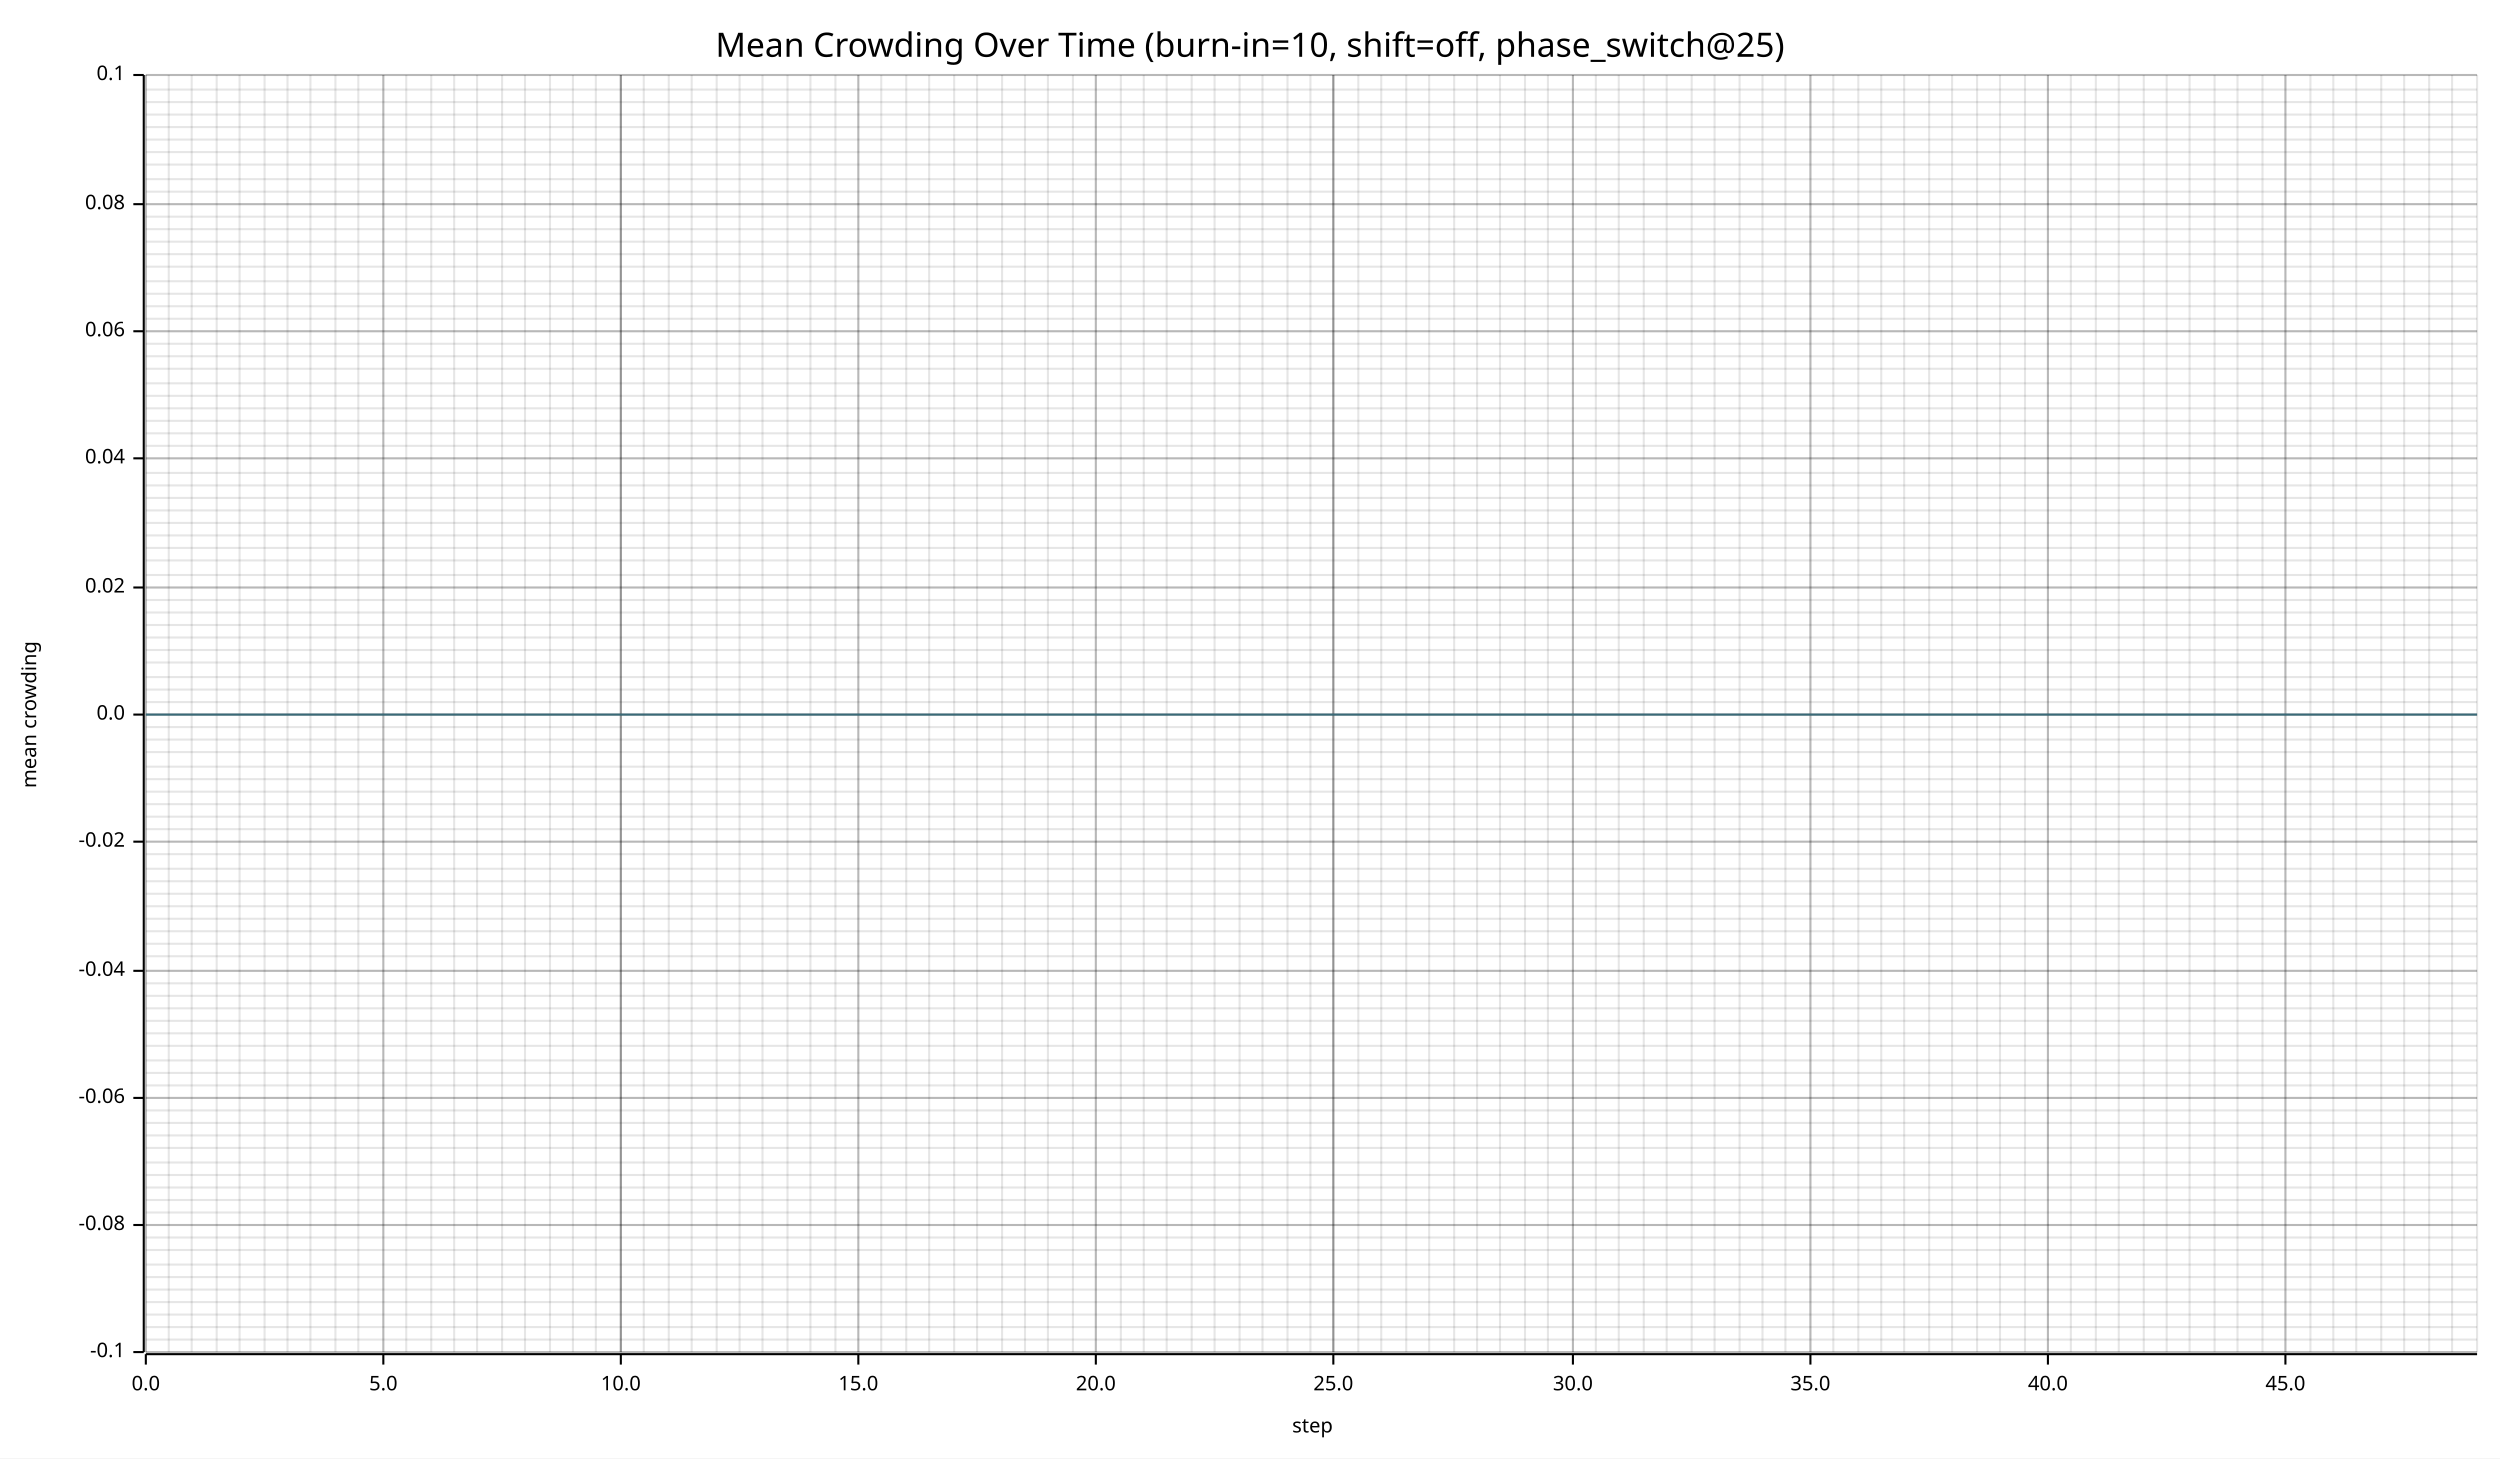
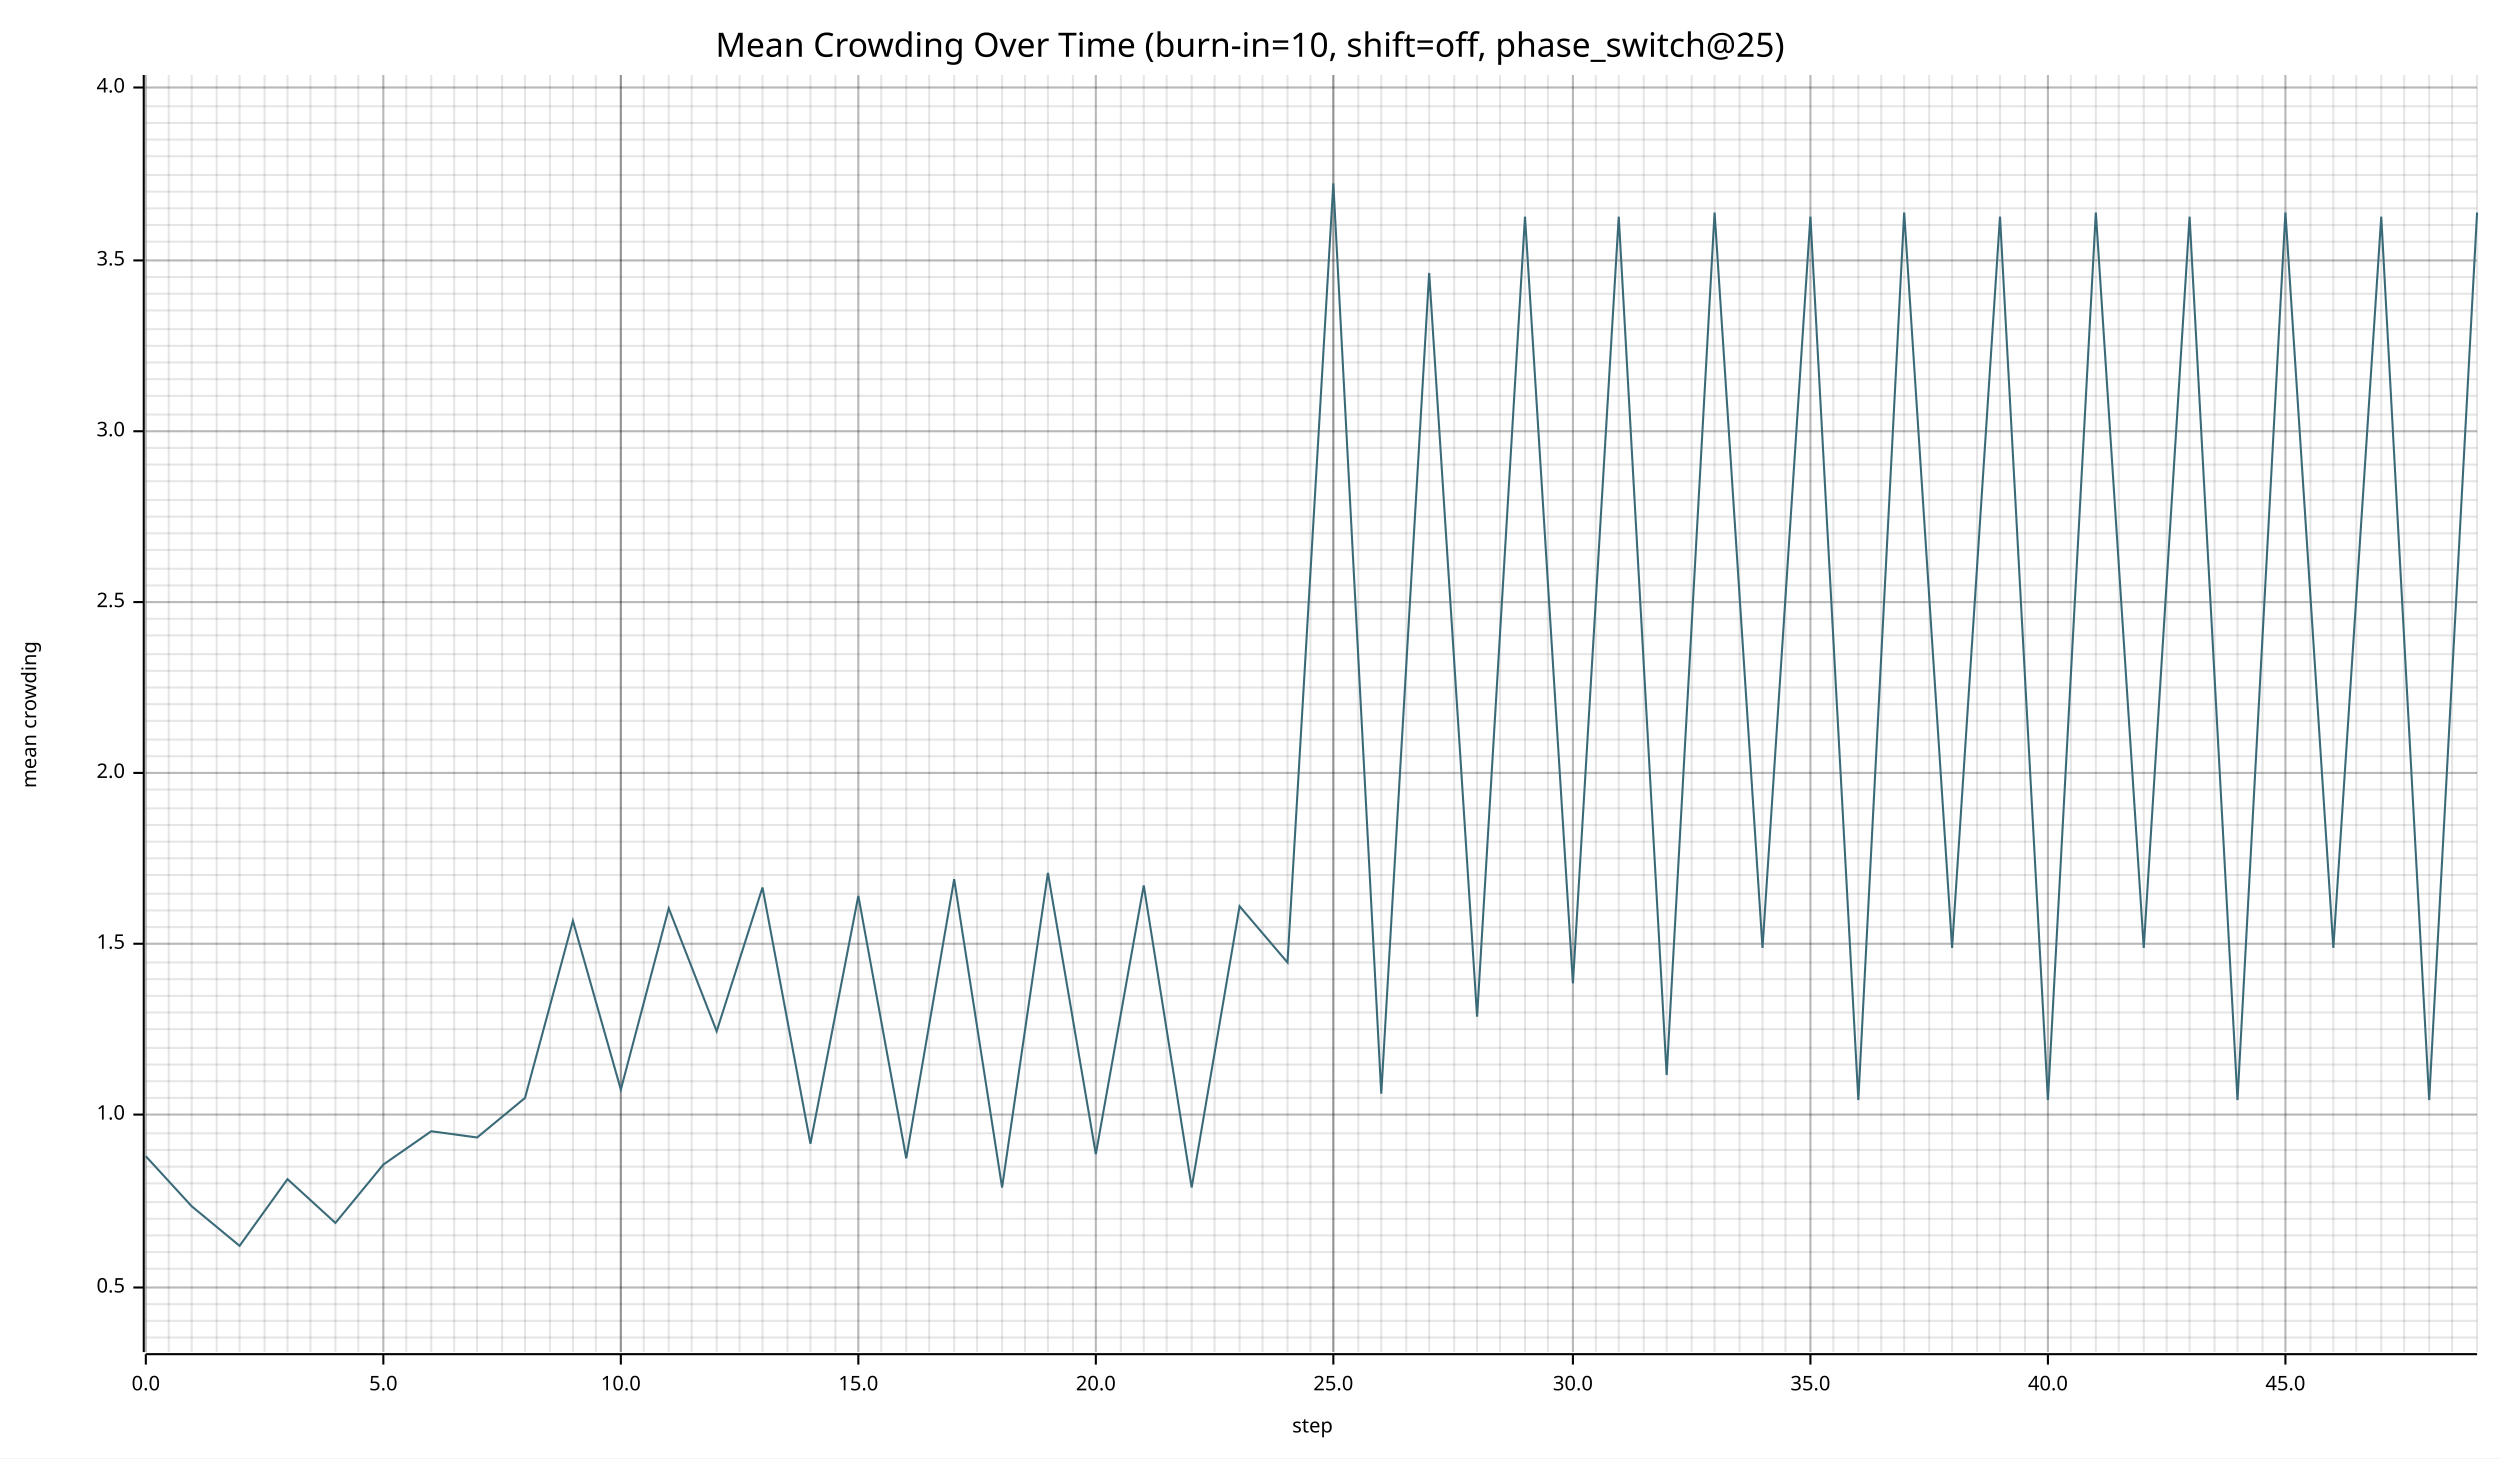
<svg xmlns="http://www.w3.org/2000/svg" width="1200" height="700" viewBox="0 0 1200 700">
  <rect x="0" y="0" width="1200" height="700" opacity="1" fill="#FFFFFF" stroke="none" />
  <text x="600" y="15" dy="0.76em" text-anchor="middle" font-family="sans-serif" font-size="16.129" opacity="1" fill="#000000">
Mean Crowding Over Time (burn-in=10, shift=off, phase_switch@25)
</text>
  <line opacity="0.1" stroke="#000000" stroke-width="1" x1="70" y1="649" x2="70" y2="36" />
  <line opacity="0.1" stroke="#000000" stroke-width="1" x1="81" y1="649" x2="81" y2="36" />
  <line opacity="0.1" stroke="#000000" stroke-width="1" x1="92" y1="649" x2="92" y2="36" />
  <line opacity="0.1" stroke="#000000" stroke-width="1" x1="104" y1="649" x2="104" y2="36" />
  <line opacity="0.1" stroke="#000000" stroke-width="1" x1="115" y1="649" x2="115" y2="36" />
  <line opacity="0.1" stroke="#000000" stroke-width="1" x1="127" y1="649" x2="127" y2="36" />
  <line opacity="0.1" stroke="#000000" stroke-width="1" x1="138" y1="649" x2="138" y2="36" />
  <line opacity="0.1" stroke="#000000" stroke-width="1" x1="149" y1="649" x2="149" y2="36" />
  <line opacity="0.1" stroke="#000000" stroke-width="1" x1="161" y1="649" x2="161" y2="36" />
  <line opacity="0.1" stroke="#000000" stroke-width="1" x1="172" y1="649" x2="172" y2="36" />
  <line opacity="0.1" stroke="#000000" stroke-width="1" x1="184" y1="649" x2="184" y2="36" />
  <line opacity="0.1" stroke="#000000" stroke-width="1" x1="195" y1="649" x2="195" y2="36" />
  <line opacity="0.1" stroke="#000000" stroke-width="1" x1="207" y1="649" x2="207" y2="36" />
  <line opacity="0.1" stroke="#000000" stroke-width="1" x1="218" y1="649" x2="218" y2="36" />
  <line opacity="0.1" stroke="#000000" stroke-width="1" x1="229" y1="649" x2="229" y2="36" />
  <line opacity="0.1" stroke="#000000" stroke-width="1" x1="241" y1="649" x2="241" y2="36" />
  <line opacity="0.1" stroke="#000000" stroke-width="1" x1="252" y1="649" x2="252" y2="36" />
  <line opacity="0.1" stroke="#000000" stroke-width="1" x1="264" y1="649" x2="264" y2="36" />
  <line opacity="0.1" stroke="#000000" stroke-width="1" x1="275" y1="649" x2="275" y2="36" />
  <line opacity="0.1" stroke="#000000" stroke-width="1" x1="286" y1="649" x2="286" y2="36" />
  <line opacity="0.1" stroke="#000000" stroke-width="1" x1="298" y1="649" x2="298" y2="36" />
  <line opacity="0.1" stroke="#000000" stroke-width="1" x1="309" y1="649" x2="309" y2="36" />
  <line opacity="0.1" stroke="#000000" stroke-width="1" x1="321" y1="649" x2="321" y2="36" />
  <line opacity="0.1" stroke="#000000" stroke-width="1" x1="332" y1="649" x2="332" y2="36" />
  <line opacity="0.1" stroke="#000000" stroke-width="1" x1="344" y1="649" x2="344" y2="36" />
  <line opacity="0.1" stroke="#000000" stroke-width="1" x1="355" y1="649" x2="355" y2="36" />
  <line opacity="0.1" stroke="#000000" stroke-width="1" x1="366" y1="649" x2="366" y2="36" />
  <line opacity="0.1" stroke="#000000" stroke-width="1" x1="378" y1="649" x2="378" y2="36" />
  <line opacity="0.1" stroke="#000000" stroke-width="1" x1="389" y1="649" x2="389" y2="36" />
  <line opacity="0.1" stroke="#000000" stroke-width="1" x1="401" y1="649" x2="401" y2="36" />
  <line opacity="0.1" stroke="#000000" stroke-width="1" x1="412" y1="649" x2="412" y2="36" />
  <line opacity="0.1" stroke="#000000" stroke-width="1" x1="423" y1="649" x2="423" y2="36" />
  <line opacity="0.1" stroke="#000000" stroke-width="1" x1="435" y1="649" x2="435" y2="36" />
  <line opacity="0.1" stroke="#000000" stroke-width="1" x1="446" y1="649" x2="446" y2="36" />
  <line opacity="0.1" stroke="#000000" stroke-width="1" x1="458" y1="649" x2="458" y2="36" />
  <line opacity="0.1" stroke="#000000" stroke-width="1" x1="469" y1="649" x2="469" y2="36" />
  <line opacity="0.1" stroke="#000000" stroke-width="1" x1="481" y1="649" x2="481" y2="36" />
  <line opacity="0.1" stroke="#000000" stroke-width="1" x1="492" y1="649" x2="492" y2="36" />
  <line opacity="0.1" stroke="#000000" stroke-width="1" x1="503" y1="649" x2="503" y2="36" />
  <line opacity="0.1" stroke="#000000" stroke-width="1" x1="515" y1="649" x2="515" y2="36" />
  <line opacity="0.1" stroke="#000000" stroke-width="1" x1="526" y1="649" x2="526" y2="36" />
  <line opacity="0.1" stroke="#000000" stroke-width="1" x1="538" y1="649" x2="538" y2="36" />
  <line opacity="0.1" stroke="#000000" stroke-width="1" x1="549" y1="649" x2="549" y2="36" />
  <line opacity="0.1" stroke="#000000" stroke-width="1" x1="560" y1="649" x2="560" y2="36" />
  <line opacity="0.1" stroke="#000000" stroke-width="1" x1="572" y1="649" x2="572" y2="36" />
  <line opacity="0.1" stroke="#000000" stroke-width="1" x1="583" y1="649" x2="583" y2="36" />
  <line opacity="0.1" stroke="#000000" stroke-width="1" x1="595" y1="649" x2="595" y2="36" />
  <line opacity="0.1" stroke="#000000" stroke-width="1" x1="606" y1="649" x2="606" y2="36" />
  <line opacity="0.1" stroke="#000000" stroke-width="1" x1="618" y1="649" x2="618" y2="36" />
  <line opacity="0.1" stroke="#000000" stroke-width="1" x1="629" y1="649" x2="629" y2="36" />
  <line opacity="0.1" stroke="#000000" stroke-width="1" x1="640" y1="649" x2="640" y2="36" />
  <line opacity="0.1" stroke="#000000" stroke-width="1" x1="652" y1="649" x2="652" y2="36" />
  <line opacity="0.1" stroke="#000000" stroke-width="1" x1="663" y1="649" x2="663" y2="36" />
  <line opacity="0.1" stroke="#000000" stroke-width="1" x1="675" y1="649" x2="675" y2="36" />
  <line opacity="0.1" stroke="#000000" stroke-width="1" x1="686" y1="649" x2="686" y2="36" />
  <line opacity="0.1" stroke="#000000" stroke-width="1" x1="698" y1="649" x2="698" y2="36" />
  <line opacity="0.1" stroke="#000000" stroke-width="1" x1="709" y1="649" x2="709" y2="36" />
  <line opacity="0.1" stroke="#000000" stroke-width="1" x1="720" y1="649" x2="720" y2="36" />
  <line opacity="0.1" stroke="#000000" stroke-width="1" x1="732" y1="649" x2="732" y2="36" />
  <line opacity="0.1" stroke="#000000" stroke-width="1" x1="743" y1="649" x2="743" y2="36" />
  <line opacity="0.1" stroke="#000000" stroke-width="1" x1="755" y1="649" x2="755" y2="36" />
  <line opacity="0.1" stroke="#000000" stroke-width="1" x1="766" y1="649" x2="766" y2="36" />
  <line opacity="0.1" stroke="#000000" stroke-width="1" x1="777" y1="649" x2="777" y2="36" />
  <line opacity="0.1" stroke="#000000" stroke-width="1" x1="789" y1="649" x2="789" y2="36" />
  <line opacity="0.1" stroke="#000000" stroke-width="1" x1="800" y1="649" x2="800" y2="36" />
  <line opacity="0.1" stroke="#000000" stroke-width="1" x1="812" y1="649" x2="812" y2="36" />
  <line opacity="0.1" stroke="#000000" stroke-width="1" x1="823" y1="649" x2="823" y2="36" />
  <line opacity="0.1" stroke="#000000" stroke-width="1" x1="835" y1="649" x2="835" y2="36" />
  <line opacity="0.1" stroke="#000000" stroke-width="1" x1="846" y1="649" x2="846" y2="36" />
  <line opacity="0.1" stroke="#000000" stroke-width="1" x1="857" y1="649" x2="857" y2="36" />
  <line opacity="0.1" stroke="#000000" stroke-width="1" x1="869" y1="649" x2="869" y2="36" />
  <line opacity="0.1" stroke="#000000" stroke-width="1" x1="880" y1="649" x2="880" y2="36" />
  <line opacity="0.1" stroke="#000000" stroke-width="1" x1="892" y1="649" x2="892" y2="36" />
  <line opacity="0.1" stroke="#000000" stroke-width="1" x1="903" y1="649" x2="903" y2="36" />
  <line opacity="0.1" stroke="#000000" stroke-width="1" x1="914" y1="649" x2="914" y2="36" />
  <line opacity="0.1" stroke="#000000" stroke-width="1" x1="926" y1="649" x2="926" y2="36" />
  <line opacity="0.1" stroke="#000000" stroke-width="1" x1="937" y1="649" x2="937" y2="36" />
  <line opacity="0.1" stroke="#000000" stroke-width="1" x1="949" y1="649" x2="949" y2="36" />
  <line opacity="0.1" stroke="#000000" stroke-width="1" x1="960" y1="649" x2="960" y2="36" />
  <line opacity="0.1" stroke="#000000" stroke-width="1" x1="972" y1="649" x2="972" y2="36" />
  <line opacity="0.1" stroke="#000000" stroke-width="1" x1="983" y1="649" x2="983" y2="36" />
  <line opacity="0.1" stroke="#000000" stroke-width="1" x1="994" y1="649" x2="994" y2="36" />
  <line opacity="0.1" stroke="#000000" stroke-width="1" x1="1006" y1="649" x2="1006" y2="36" />
  <line opacity="0.1" stroke="#000000" stroke-width="1" x1="1017" y1="649" x2="1017" y2="36" />
  <line opacity="0.1" stroke="#000000" stroke-width="1" x1="1029" y1="649" x2="1029" y2="36" />
  <line opacity="0.1" stroke="#000000" stroke-width="1" x1="1040" y1="649" x2="1040" y2="36" />
  <line opacity="0.1" stroke="#000000" stroke-width="1" x1="1051" y1="649" x2="1051" y2="36" />
  <line opacity="0.1" stroke="#000000" stroke-width="1" x1="1063" y1="649" x2="1063" y2="36" />
  <line opacity="0.1" stroke="#000000" stroke-width="1" x1="1074" y1="649" x2="1074" y2="36" />
  <line opacity="0.1" stroke="#000000" stroke-width="1" x1="1086" y1="649" x2="1086" y2="36" />
  <line opacity="0.1" stroke="#000000" stroke-width="1" x1="1097" y1="649" x2="1097" y2="36" />
  <line opacity="0.1" stroke="#000000" stroke-width="1" x1="1109" y1="649" x2="1109" y2="36" />
  <line opacity="0.1" stroke="#000000" stroke-width="1" x1="1120" y1="649" x2="1120" y2="36" />
  <line opacity="0.1" stroke="#000000" stroke-width="1" x1="1131" y1="649" x2="1131" y2="36" />
  <line opacity="0.1" stroke="#000000" stroke-width="1" x1="1143" y1="649" x2="1143" y2="36" />
  <line opacity="0.1" stroke="#000000" stroke-width="1" x1="1154" y1="649" x2="1154" y2="36" />
  <line opacity="0.1" stroke="#000000" stroke-width="1" x1="1166" y1="649" x2="1166" y2="36" />
  <line opacity="0.1" stroke="#000000" stroke-width="1" x1="1177" y1="649" x2="1177" y2="36" />
  <line opacity="0.1" stroke="#000000" stroke-width="1" x1="1189" y1="649" x2="1189" y2="36" />
-   <line opacity="0.1" stroke="#000000" stroke-width="1" x1="70" y1="649" x2="1189" y2="649" />
-   <line opacity="0.1" stroke="#000000" stroke-width="1" x1="70" y1="643" x2="1189" y2="643" />
-   <line opacity="0.1" stroke="#000000" stroke-width="1" x1="70" y1="637" x2="1189" y2="637" />
-   <line opacity="0.1" stroke="#000000" stroke-width="1" x1="70" y1="631" x2="1189" y2="631" />
-   <line opacity="0.1" stroke="#000000" stroke-width="1" x1="70" y1="625" x2="1189" y2="625" />
-   <line opacity="0.1" stroke="#000000" stroke-width="1" x1="70" y1="619" x2="1189" y2="619" />
-   <line opacity="0.1" stroke="#000000" stroke-width="1" x1="70" y1="613" x2="1189" y2="613" />
-   <line opacity="0.1" stroke="#000000" stroke-width="1" x1="70" y1="607" x2="1189" y2="607" />
-   <line opacity="0.1" stroke="#000000" stroke-width="1" x1="70" y1="600" x2="1189" y2="600" />
-   <line opacity="0.1" stroke="#000000" stroke-width="1" x1="70" y1="594" x2="1189" y2="594" />
-   <line opacity="0.1" stroke="#000000" stroke-width="1" x1="70" y1="588" x2="1189" y2="588" />
-   <line opacity="0.1" stroke="#000000" stroke-width="1" x1="70" y1="582" x2="1189" y2="582" />
-   <line opacity="0.1" stroke="#000000" stroke-width="1" x1="70" y1="576" x2="1189" y2="576" />
-   <line opacity="0.1" stroke="#000000" stroke-width="1" x1="70" y1="570" x2="1189" y2="570" />
-   <line opacity="0.1" stroke="#000000" stroke-width="1" x1="70" y1="564" x2="1189" y2="564" />
-   <line opacity="0.1" stroke="#000000" stroke-width="1" x1="70" y1="558" x2="1189" y2="558" />
-   <line opacity="0.1" stroke="#000000" stroke-width="1" x1="70" y1="551" x2="1189" y2="551" />
-   <line opacity="0.1" stroke="#000000" stroke-width="1" x1="70" y1="545" x2="1189" y2="545" />
-   <line opacity="0.1" stroke="#000000" stroke-width="1" x1="70" y1="539" x2="1189" y2="539" />
-   <line opacity="0.1" stroke="#000000" stroke-width="1" x1="70" y1="533" x2="1189" y2="533" />
+   <line opacity="0.1" stroke="#000000" stroke-width="1" x1="70" y1="642" x2="1189" y2="642" />
+   <line opacity="0.1" stroke="#000000" stroke-width="1" x1="70" y1="634" x2="1189" y2="634" />
+   <line opacity="0.1" stroke="#000000" stroke-width="1" x1="70" y1="626" x2="1189" y2="626" />
+   <line opacity="0.1" stroke="#000000" stroke-width="1" x1="70" y1="618" x2="1189" y2="618" />
+   <line opacity="0.1" stroke="#000000" stroke-width="1" x1="70" y1="609" x2="1189" y2="609" />
+   <line opacity="0.1" stroke="#000000" stroke-width="1" x1="70" y1="601" x2="1189" y2="601" />
+   <line opacity="0.1" stroke="#000000" stroke-width="1" x1="70" y1="593" x2="1189" y2="593" />
+   <line opacity="0.1" stroke="#000000" stroke-width="1" x1="70" y1="585" x2="1189" y2="585" />
+   <line opacity="0.1" stroke="#000000" stroke-width="1" x1="70" y1="577" x2="1189" y2="577" />
+   <line opacity="0.1" stroke="#000000" stroke-width="1" x1="70" y1="568" x2="1189" y2="568" />
+   <line opacity="0.1" stroke="#000000" stroke-width="1" x1="70" y1="560" x2="1189" y2="560" />
+   <line opacity="0.1" stroke="#000000" stroke-width="1" x1="70" y1="552" x2="1189" y2="552" />
+   <line opacity="0.1" stroke="#000000" stroke-width="1" x1="70" y1="544" x2="1189" y2="544" />
+   <line opacity="0.1" stroke="#000000" stroke-width="1" x1="70" y1="535" x2="1189" y2="535" />
  <line opacity="0.1" stroke="#000000" stroke-width="1" x1="70" y1="527" x2="1189" y2="527" />
-   <line opacity="0.1" stroke="#000000" stroke-width="1" x1="70" y1="521" x2="1189" y2="521" />
-   <line opacity="0.1" stroke="#000000" stroke-width="1" x1="70" y1="515" x2="1189" y2="515" />
-   <line opacity="0.1" stroke="#000000" stroke-width="1" x1="70" y1="509" x2="1189" y2="509" />
-   <line opacity="0.1" stroke="#000000" stroke-width="1" x1="70" y1="502" x2="1189" y2="502" />
-   <line opacity="0.1" stroke="#000000" stroke-width="1" x1="70" y1="496" x2="1189" y2="496" />
-   <line opacity="0.1" stroke="#000000" stroke-width="1" x1="70" y1="490" x2="1189" y2="490" />
-   <line opacity="0.1" stroke="#000000" stroke-width="1" x1="70" y1="484" x2="1189" y2="484" />
+   <line opacity="0.1" stroke="#000000" stroke-width="1" x1="70" y1="519" x2="1189" y2="519" />
+   <line opacity="0.1" stroke="#000000" stroke-width="1" x1="70" y1="511" x2="1189" y2="511" />
+   <line opacity="0.1" stroke="#000000" stroke-width="1" x1="70" y1="503" x2="1189" y2="503" />
+   <line opacity="0.1" stroke="#000000" stroke-width="1" x1="70" y1="494" x2="1189" y2="494" />
+   <line opacity="0.1" stroke="#000000" stroke-width="1" x1="70" y1="486" x2="1189" y2="486" />
  <line opacity="0.1" stroke="#000000" stroke-width="1" x1="70" y1="478" x2="1189" y2="478" />
-   <line opacity="0.1" stroke="#000000" stroke-width="1" x1="70" y1="472" x2="1189" y2="472" />
-   <line opacity="0.1" stroke="#000000" stroke-width="1" x1="70" y1="466" x2="1189" y2="466" />
-   <line opacity="0.1" stroke="#000000" stroke-width="1" x1="70" y1="459" x2="1189" y2="459" />
+   <line opacity="0.1" stroke="#000000" stroke-width="1" x1="70" y1="470" x2="1189" y2="470" />
+   <line opacity="0.1" stroke="#000000" stroke-width="1" x1="70" y1="462" x2="1189" y2="462" />
  <line opacity="0.1" stroke="#000000" stroke-width="1" x1="70" y1="453" x2="1189" y2="453" />
-   <line opacity="0.1" stroke="#000000" stroke-width="1" x1="70" y1="447" x2="1189" y2="447" />
-   <line opacity="0.1" stroke="#000000" stroke-width="1" x1="70" y1="441" x2="1189" y2="441" />
-   <line opacity="0.1" stroke="#000000" stroke-width="1" x1="70" y1="435" x2="1189" y2="435" />
+   <line opacity="0.1" stroke="#000000" stroke-width="1" x1="70" y1="445" x2="1189" y2="445" />
+   <line opacity="0.1" stroke="#000000" stroke-width="1" x1="70" y1="437" x2="1189" y2="437" />
  <line opacity="0.1" stroke="#000000" stroke-width="1" x1="70" y1="429" x2="1189" y2="429" />
-   <line opacity="0.1" stroke="#000000" stroke-width="1" x1="70" y1="423" x2="1189" y2="423" />
-   <line opacity="0.1" stroke="#000000" stroke-width="1" x1="70" y1="417" x2="1189" y2="417" />
-   <line opacity="0.1" stroke="#000000" stroke-width="1" x1="70" y1="410" x2="1189" y2="410" />
+   <line opacity="0.1" stroke="#000000" stroke-width="1" x1="70" y1="420" x2="1189" y2="420" />
+   <line opacity="0.1" stroke="#000000" stroke-width="1" x1="70" y1="412" x2="1189" y2="412" />
  <line opacity="0.1" stroke="#000000" stroke-width="1" x1="70" y1="404" x2="1189" y2="404" />
-   <line opacity="0.1" stroke="#000000" stroke-width="1" x1="70" y1="398" x2="1189" y2="398" />
-   <line opacity="0.1" stroke="#000000" stroke-width="1" x1="70" y1="392" x2="1189" y2="392" />
-   <line opacity="0.1" stroke="#000000" stroke-width="1" x1="70" y1="386" x2="1189" y2="386" />
-   <line opacity="0.1" stroke="#000000" stroke-width="1" x1="70" y1="380" x2="1189" y2="380" />
-   <line opacity="0.1" stroke="#000000" stroke-width="1" x1="70" y1="374" x2="1189" y2="374" />
-   <line opacity="0.1" stroke="#000000" stroke-width="1" x1="70" y1="368" x2="1189" y2="368" />
-   <line opacity="0.1" stroke="#000000" stroke-width="1" x1="70" y1="361" x2="1189" y2="361" />
+   <line opacity="0.1" stroke="#000000" stroke-width="1" x1="70" y1="396" x2="1189" y2="396" />
+   <line opacity="0.1" stroke="#000000" stroke-width="1" x1="70" y1="388" x2="1189" y2="388" />
+   <line opacity="0.1" stroke="#000000" stroke-width="1" x1="70" y1="379" x2="1189" y2="379" />
+   <line opacity="0.1" stroke="#000000" stroke-width="1" x1="70" y1="371" x2="1189" y2="371" />
+   <line opacity="0.1" stroke="#000000" stroke-width="1" x1="70" y1="363" x2="1189" y2="363" />
  <line opacity="0.1" stroke="#000000" stroke-width="1" x1="70" y1="355" x2="1189" y2="355" />
-   <line opacity="0.1" stroke="#000000" stroke-width="1" x1="70" y1="349" x2="1189" y2="349" />
-   <line opacity="0.1" stroke="#000000" stroke-width="1" x1="70" y1="343" x2="1189" y2="343" />
-   <line opacity="0.1" stroke="#000000" stroke-width="1" x1="70" y1="337" x2="1189" y2="337" />
-   <line opacity="0.1" stroke="#000000" stroke-width="1" x1="70" y1="331" x2="1189" y2="331" />
-   <line opacity="0.1" stroke="#000000" stroke-width="1" x1="70" y1="325" x2="1189" y2="325" />
-   <line opacity="0.1" stroke="#000000" stroke-width="1" x1="70" y1="318" x2="1189" y2="318" />
-   <line opacity="0.1" stroke="#000000" stroke-width="1" x1="70" y1="312" x2="1189" y2="312" />
-   <line opacity="0.1" stroke="#000000" stroke-width="1" x1="70" y1="306" x2="1189" y2="306" />
-   <line opacity="0.1" stroke="#000000" stroke-width="1" x1="70" y1="300" x2="1189" y2="300" />
-   <line opacity="0.1" stroke="#000000" stroke-width="1" x1="70" y1="294" x2="1189" y2="294" />
-   <line opacity="0.1" stroke="#000000" stroke-width="1" x1="70" y1="288" x2="1189" y2="288" />
-   <line opacity="0.1" stroke="#000000" stroke-width="1" x1="70" y1="282" x2="1189" y2="282" />
-   <line opacity="0.1" stroke="#000000" stroke-width="1" x1="70" y1="276" x2="1189" y2="276" />
-   <line opacity="0.1" stroke="#000000" stroke-width="1" x1="70" y1="269" x2="1189" y2="269" />
-   <line opacity="0.1" stroke="#000000" stroke-width="1" x1="70" y1="263" x2="1189" y2="263" />
-   <line opacity="0.1" stroke="#000000" stroke-width="1" x1="70" y1="257" x2="1189" y2="257" />
-   <line opacity="0.1" stroke="#000000" stroke-width="1" x1="70" y1="251" x2="1189" y2="251" />
-   <line opacity="0.1" stroke="#000000" stroke-width="1" x1="70" y1="245" x2="1189" y2="245" />
-   <line opacity="0.1" stroke="#000000" stroke-width="1" x1="70" y1="239" x2="1189" y2="239" />
-   <line opacity="0.1" stroke="#000000" stroke-width="1" x1="70" y1="233" x2="1189" y2="233" />
-   <line opacity="0.1" stroke="#000000" stroke-width="1" x1="70" y1="227" x2="1189" y2="227" />
-   <line opacity="0.1" stroke="#000000" stroke-width="1" x1="70" y1="220" x2="1189" y2="220" />
-   <line opacity="0.1" stroke="#000000" stroke-width="1" x1="70" y1="214" x2="1189" y2="214" />
-   <line opacity="0.1" stroke="#000000" stroke-width="1" x1="70" y1="208" x2="1189" y2="208" />
-   <line opacity="0.1" stroke="#000000" stroke-width="1" x1="70" y1="202" x2="1189" y2="202" />
-   <line opacity="0.1" stroke="#000000" stroke-width="1" x1="70" y1="196" x2="1189" y2="196" />
+   <line opacity="0.1" stroke="#000000" stroke-width="1" x1="70" y1="346" x2="1189" y2="346" />
+   <line opacity="0.1" stroke="#000000" stroke-width="1" x1="70" y1="338" x2="1189" y2="338" />
+   <line opacity="0.1" stroke="#000000" stroke-width="1" x1="70" y1="330" x2="1189" y2="330" />
+   <line opacity="0.1" stroke="#000000" stroke-width="1" x1="70" y1="322" x2="1189" y2="322" />
+   <line opacity="0.1" stroke="#000000" stroke-width="1" x1="70" y1="314" x2="1189" y2="314" />
+   <line opacity="0.1" stroke="#000000" stroke-width="1" x1="70" y1="305" x2="1189" y2="305" />
+   <line opacity="0.1" stroke="#000000" stroke-width="1" x1="70" y1="297" x2="1189" y2="297" />
+   <line opacity="0.1" stroke="#000000" stroke-width="1" x1="70" y1="289" x2="1189" y2="289" />
+   <line opacity="0.1" stroke="#000000" stroke-width="1" x1="70" y1="281" x2="1189" y2="281" />
+   <line opacity="0.1" stroke="#000000" stroke-width="1" x1="70" y1="273" x2="1189" y2="273" />
+   <line opacity="0.1" stroke="#000000" stroke-width="1" x1="70" y1="264" x2="1189" y2="264" />
+   <line opacity="0.1" stroke="#000000" stroke-width="1" x1="70" y1="256" x2="1189" y2="256" />
+   <line opacity="0.1" stroke="#000000" stroke-width="1" x1="70" y1="248" x2="1189" y2="248" />
+   <line opacity="0.1" stroke="#000000" stroke-width="1" x1="70" y1="240" x2="1189" y2="240" />
+   <line opacity="0.1" stroke="#000000" stroke-width="1" x1="70" y1="231" x2="1189" y2="231" />
+   <line opacity="0.1" stroke="#000000" stroke-width="1" x1="70" y1="223" x2="1189" y2="223" />
+   <line opacity="0.1" stroke="#000000" stroke-width="1" x1="70" y1="215" x2="1189" y2="215" />
+   <line opacity="0.1" stroke="#000000" stroke-width="1" x1="70" y1="207" x2="1189" y2="207" />
+   <line opacity="0.1" stroke="#000000" stroke-width="1" x1="70" y1="199" x2="1189" y2="199" />
  <line opacity="0.1" stroke="#000000" stroke-width="1" x1="70" y1="190" x2="1189" y2="190" />
-   <line opacity="0.1" stroke="#000000" stroke-width="1" x1="70" y1="184" x2="1189" y2="184" />
-   <line opacity="0.1" stroke="#000000" stroke-width="1" x1="70" y1="177" x2="1189" y2="177" />
-   <line opacity="0.1" stroke="#000000" stroke-width="1" x1="70" y1="171" x2="1189" y2="171" />
-   <line opacity="0.1" stroke="#000000" stroke-width="1" x1="70" y1="165" x2="1189" y2="165" />
-   <line opacity="0.1" stroke="#000000" stroke-width="1" x1="70" y1="159" x2="1189" y2="159" />
-   <line opacity="0.1" stroke="#000000" stroke-width="1" x1="70" y1="153" x2="1189" y2="153" />
-   <line opacity="0.1" stroke="#000000" stroke-width="1" x1="70" y1="147" x2="1189" y2="147" />
+   <line opacity="0.1" stroke="#000000" stroke-width="1" x1="70" y1="182" x2="1189" y2="182" />
+   <line opacity="0.1" stroke="#000000" stroke-width="1" x1="70" y1="174" x2="1189" y2="174" />
+   <line opacity="0.1" stroke="#000000" stroke-width="1" x1="70" y1="166" x2="1189" y2="166" />
+   <line opacity="0.1" stroke="#000000" stroke-width="1" x1="70" y1="158" x2="1189" y2="158" />
+   <line opacity="0.1" stroke="#000000" stroke-width="1" x1="70" y1="149" x2="1189" y2="149" />
  <line opacity="0.1" stroke="#000000" stroke-width="1" x1="70" y1="141" x2="1189" y2="141" />
-   <line opacity="0.1" stroke="#000000" stroke-width="1" x1="70" y1="135" x2="1189" y2="135" />
-   <line opacity="0.1" stroke="#000000" stroke-width="1" x1="70" y1="128" x2="1189" y2="128" />
-   <line opacity="0.1" stroke="#000000" stroke-width="1" x1="70" y1="122" x2="1189" y2="122" />
+   <line opacity="0.1" stroke="#000000" stroke-width="1" x1="70" y1="133" x2="1189" y2="133" />
+   <line opacity="0.1" stroke="#000000" stroke-width="1" x1="70" y1="125" x2="1189" y2="125" />
  <line opacity="0.1" stroke="#000000" stroke-width="1" x1="70" y1="116" x2="1189" y2="116" />
-   <line opacity="0.1" stroke="#000000" stroke-width="1" x1="70" y1="110" x2="1189" y2="110" />
-   <line opacity="0.1" stroke="#000000" stroke-width="1" x1="70" y1="104" x2="1189" y2="104" />
-   <line opacity="0.1" stroke="#000000" stroke-width="1" x1="70" y1="98" x2="1189" y2="98" />
+   <line opacity="0.1" stroke="#000000" stroke-width="1" x1="70" y1="108" x2="1189" y2="108" />
+   <line opacity="0.1" stroke="#000000" stroke-width="1" x1="70" y1="100" x2="1189" y2="100" />
  <line opacity="0.1" stroke="#000000" stroke-width="1" x1="70" y1="92" x2="1189" y2="92" />
-   <line opacity="0.1" stroke="#000000" stroke-width="1" x1="70" y1="86" x2="1189" y2="86" />
-   <line opacity="0.1" stroke="#000000" stroke-width="1" x1="70" y1="79" x2="1189" y2="79" />
-   <line opacity="0.1" stroke="#000000" stroke-width="1" x1="70" y1="73" x2="1189" y2="73" />
+   <line opacity="0.1" stroke="#000000" stroke-width="1" x1="70" y1="84" x2="1189" y2="84" />
+   <line opacity="0.1" stroke="#000000" stroke-width="1" x1="70" y1="75" x2="1189" y2="75" />
  <line opacity="0.1" stroke="#000000" stroke-width="1" x1="70" y1="67" x2="1189" y2="67" />
-   <line opacity="0.1" stroke="#000000" stroke-width="1" x1="70" y1="61" x2="1189" y2="61" />
-   <line opacity="0.1" stroke="#000000" stroke-width="1" x1="70" y1="55" x2="1189" y2="55" />
-   <line opacity="0.1" stroke="#000000" stroke-width="1" x1="70" y1="49" x2="1189" y2="49" />
-   <line opacity="0.1" stroke="#000000" stroke-width="1" x1="70" y1="43" x2="1189" y2="43" />
-   <line opacity="0.1" stroke="#000000" stroke-width="1" x1="70" y1="36" x2="1189" y2="36" />
+   <line opacity="0.1" stroke="#000000" stroke-width="1" x1="70" y1="59" x2="1189" y2="59" />
+   <line opacity="0.1" stroke="#000000" stroke-width="1" x1="70" y1="51" x2="1189" y2="51" />
+   <line opacity="0.1" stroke="#000000" stroke-width="1" x1="70" y1="42" x2="1189" y2="42" />
  <text x="10" y="343" dy="0.76em" text-anchor="middle" font-family="sans-serif" font-size="9.677" opacity="1" fill="#000000" transform="rotate(270, 10, 343)">
mean crowding
</text>
  <text x="630" y="690" dy="-0.5ex" text-anchor="middle" font-family="sans-serif" font-size="9.677" opacity="1" fill="#000000">
step
</text>
  <line opacity="0.2" stroke="#000000" stroke-width="1" x1="70" y1="649" x2="70" y2="36" />
  <line opacity="0.2" stroke="#000000" stroke-width="1" x1="184" y1="649" x2="184" y2="36" />
  <line opacity="0.2" stroke="#000000" stroke-width="1" x1="298" y1="649" x2="298" y2="36" />
  <line opacity="0.2" stroke="#000000" stroke-width="1" x1="412" y1="649" x2="412" y2="36" />
  <line opacity="0.2" stroke="#000000" stroke-width="1" x1="526" y1="649" x2="526" y2="36" />
  <line opacity="0.2" stroke="#000000" stroke-width="1" x1="640" y1="649" x2="640" y2="36" />
  <line opacity="0.2" stroke="#000000" stroke-width="1" x1="755" y1="649" x2="755" y2="36" />
  <line opacity="0.2" stroke="#000000" stroke-width="1" x1="869" y1="649" x2="869" y2="36" />
  <line opacity="0.2" stroke="#000000" stroke-width="1" x1="983" y1="649" x2="983" y2="36" />
  <line opacity="0.2" stroke="#000000" stroke-width="1" x1="1097" y1="649" x2="1097" y2="36" />
-   <line opacity="0.2" stroke="#000000" stroke-width="1" x1="70" y1="649" x2="1189" y2="649" />
-   <line opacity="0.2" stroke="#000000" stroke-width="1" x1="70" y1="588" x2="1189" y2="588" />
-   <line opacity="0.2" stroke="#000000" stroke-width="1" x1="70" y1="527" x2="1189" y2="527" />
-   <line opacity="0.2" stroke="#000000" stroke-width="1" x1="70" y1="466" x2="1189" y2="466" />
-   <line opacity="0.2" stroke="#000000" stroke-width="1" x1="70" y1="404" x2="1189" y2="404" />
-   <line opacity="0.2" stroke="#000000" stroke-width="1" x1="70" y1="343" x2="1189" y2="343" />
-   <line opacity="0.2" stroke="#000000" stroke-width="1" x1="70" y1="282" x2="1189" y2="282" />
-   <line opacity="0.2" stroke="#000000" stroke-width="1" x1="70" y1="220" x2="1189" y2="220" />
-   <line opacity="0.2" stroke="#000000" stroke-width="1" x1="70" y1="159" x2="1189" y2="159" />
-   <line opacity="0.2" stroke="#000000" stroke-width="1" x1="70" y1="98" x2="1189" y2="98" />
-   <line opacity="0.2" stroke="#000000" stroke-width="1" x1="70" y1="36" x2="1189" y2="36" />
+   <line opacity="0.2" stroke="#000000" stroke-width="1" x1="70" y1="618" x2="1189" y2="618" />
+   <line opacity="0.2" stroke="#000000" stroke-width="1" x1="70" y1="535" x2="1189" y2="535" />
+   <line opacity="0.2" stroke="#000000" stroke-width="1" x1="70" y1="453" x2="1189" y2="453" />
+   <line opacity="0.2" stroke="#000000" stroke-width="1" x1="70" y1="371" x2="1189" y2="371" />
+   <line opacity="0.2" stroke="#000000" stroke-width="1" x1="70" y1="289" x2="1189" y2="289" />
+   <line opacity="0.2" stroke="#000000" stroke-width="1" x1="70" y1="207" x2="1189" y2="207" />
+   <line opacity="0.2" stroke="#000000" stroke-width="1" x1="70" y1="125" x2="1189" y2="125" />
+   <line opacity="0.2" stroke="#000000" stroke-width="1" x1="70" y1="42" x2="1189" y2="42" />
  <polyline fill="none" opacity="1" stroke="#000000" stroke-width="1" points="69,36 69,649 " />
-   <text x="60" y="649" dy="0.5ex" text-anchor="end" font-family="sans-serif" font-size="9.677" opacity="1" fill="#000000">
- -0.1
- </text>
-   <polyline fill="none" opacity="1" stroke="#000000" stroke-width="1" points="64,649 69,649 " />
-   <text x="60" y="588" dy="0.5ex" text-anchor="end" font-family="sans-serif" font-size="9.677" opacity="1" fill="#000000">
- -0.08
- </text>
-   <polyline fill="none" opacity="1" stroke="#000000" stroke-width="1" points="64,588 69,588 " />
-   <text x="60" y="527" dy="0.5ex" text-anchor="end" font-family="sans-serif" font-size="9.677" opacity="1" fill="#000000">
- -0.06
- </text>
-   <polyline fill="none" opacity="1" stroke="#000000" stroke-width="1" points="64,527 69,527 " />
-   <text x="60" y="466" dy="0.5ex" text-anchor="end" font-family="sans-serif" font-size="9.677" opacity="1" fill="#000000">
- -0.04
- </text>
-   <polyline fill="none" opacity="1" stroke="#000000" stroke-width="1" points="64,466 69,466 " />
-   <text x="60" y="404" dy="0.5ex" text-anchor="end" font-family="sans-serif" font-size="9.677" opacity="1" fill="#000000">
- -0.02
- </text>
-   <polyline fill="none" opacity="1" stroke="#000000" stroke-width="1" points="64,404 69,404 " />
-   <text x="60" y="343" dy="0.5ex" text-anchor="end" font-family="sans-serif" font-size="9.677" opacity="1" fill="#000000">
- 0.0
- </text>
-   <polyline fill="none" opacity="1" stroke="#000000" stroke-width="1" points="64,343 69,343 " />
-   <text x="60" y="282" dy="0.5ex" text-anchor="end" font-family="sans-serif" font-size="9.677" opacity="1" fill="#000000">
- 0.02
- </text>
-   <polyline fill="none" opacity="1" stroke="#000000" stroke-width="1" points="64,282 69,282 " />
-   <text x="60" y="220" dy="0.5ex" text-anchor="end" font-family="sans-serif" font-size="9.677" opacity="1" fill="#000000">
- 0.04
- </text>
-   <polyline fill="none" opacity="1" stroke="#000000" stroke-width="1" points="64,220 69,220 " />
-   <text x="60" y="159" dy="0.5ex" text-anchor="end" font-family="sans-serif" font-size="9.677" opacity="1" fill="#000000">
- 0.06
- </text>
-   <polyline fill="none" opacity="1" stroke="#000000" stroke-width="1" points="64,159 69,159 " />
-   <text x="60" y="98" dy="0.5ex" text-anchor="end" font-family="sans-serif" font-size="9.677" opacity="1" fill="#000000">
- 0.08
- </text>
-   <polyline fill="none" opacity="1" stroke="#000000" stroke-width="1" points="64,98 69,98 " />
-   <text x="60" y="36" dy="0.5ex" text-anchor="end" font-family="sans-serif" font-size="9.677" opacity="1" fill="#000000">
- 0.1
- </text>
-   <polyline fill="none" opacity="1" stroke="#000000" stroke-width="1" points="64,36 69,36 " />
+   <text x="60" y="618" dy="0.5ex" text-anchor="end" font-family="sans-serif" font-size="9.677" opacity="1" fill="#000000">
+ 0.5
+ </text>
+   <polyline fill="none" opacity="1" stroke="#000000" stroke-width="1" points="64,618 69,618 " />
+   <text x="60" y="535" dy="0.5ex" text-anchor="end" font-family="sans-serif" font-size="9.677" opacity="1" fill="#000000">
+ 1.0
+ </text>
+   <polyline fill="none" opacity="1" stroke="#000000" stroke-width="1" points="64,535 69,535 " />
+   <text x="60" y="453" dy="0.5ex" text-anchor="end" font-family="sans-serif" font-size="9.677" opacity="1" fill="#000000">
+ 1.5
+ </text>
+   <polyline fill="none" opacity="1" stroke="#000000" stroke-width="1" points="64,453 69,453 " />
+   <text x="60" y="371" dy="0.5ex" text-anchor="end" font-family="sans-serif" font-size="9.677" opacity="1" fill="#000000">
+ 2.0
+ </text>
+   <polyline fill="none" opacity="1" stroke="#000000" stroke-width="1" points="64,371 69,371 " />
+   <text x="60" y="289" dy="0.5ex" text-anchor="end" font-family="sans-serif" font-size="9.677" opacity="1" fill="#000000">
+ 2.5
+ </text>
+   <polyline fill="none" opacity="1" stroke="#000000" stroke-width="1" points="64,289 69,289 " />
+   <text x="60" y="207" dy="0.5ex" text-anchor="end" font-family="sans-serif" font-size="9.677" opacity="1" fill="#000000">
+ 3.0
+ </text>
+   <polyline fill="none" opacity="1" stroke="#000000" stroke-width="1" points="64,207 69,207 " />
+   <text x="60" y="125" dy="0.5ex" text-anchor="end" font-family="sans-serif" font-size="9.677" opacity="1" fill="#000000">
+ 3.5
+ </text>
+   <polyline fill="none" opacity="1" stroke="#000000" stroke-width="1" points="64,125 69,125 " />
+   <text x="60" y="42" dy="0.5ex" text-anchor="end" font-family="sans-serif" font-size="9.677" opacity="1" fill="#000000">
+ 4.0
+ </text>
+   <polyline fill="none" opacity="1" stroke="#000000" stroke-width="1" points="64,42 69,42 " />
  <polyline fill="none" opacity="1" stroke="#000000" stroke-width="1" points="70,650 1189,650 " />
  <text x="70" y="660" dy="0.76em" text-anchor="middle" font-family="sans-serif" font-size="9.677" opacity="1" fill="#000000">
0.0
</text>
  <polyline fill="none" opacity="1" stroke="#000000" stroke-width="1" points="70,650 70,655 " />
  <text x="184" y="660" dy="0.76em" text-anchor="middle" font-family="sans-serif" font-size="9.677" opacity="1" fill="#000000">
5.0
</text>
  <polyline fill="none" opacity="1" stroke="#000000" stroke-width="1" points="184,650 184,655 " />
  <text x="298" y="660" dy="0.76em" text-anchor="middle" font-family="sans-serif" font-size="9.677" opacity="1" fill="#000000">
10.0
</text>
  <polyline fill="none" opacity="1" stroke="#000000" stroke-width="1" points="298,650 298,655 " />
  <text x="412" y="660" dy="0.76em" text-anchor="middle" font-family="sans-serif" font-size="9.677" opacity="1" fill="#000000">
15.0
</text>
  <polyline fill="none" opacity="1" stroke="#000000" stroke-width="1" points="412,650 412,655 " />
  <text x="526" y="660" dy="0.76em" text-anchor="middle" font-family="sans-serif" font-size="9.677" opacity="1" fill="#000000">
20.0
</text>
  <polyline fill="none" opacity="1" stroke="#000000" stroke-width="1" points="526,650 526,655 " />
  <text x="640" y="660" dy="0.76em" text-anchor="middle" font-family="sans-serif" font-size="9.677" opacity="1" fill="#000000">
25.0
</text>
  <polyline fill="none" opacity="1" stroke="#000000" stroke-width="1" points="640,650 640,655 " />
  <text x="755" y="660" dy="0.76em" text-anchor="middle" font-family="sans-serif" font-size="9.677" opacity="1" fill="#000000">
30.0
</text>
  <polyline fill="none" opacity="1" stroke="#000000" stroke-width="1" points="755,650 755,655 " />
  <text x="869" y="660" dy="0.76em" text-anchor="middle" font-family="sans-serif" font-size="9.677" opacity="1" fill="#000000">
35.0
</text>
  <polyline fill="none" opacity="1" stroke="#000000" stroke-width="1" points="869,650 869,655 " />
  <text x="983" y="660" dy="0.76em" text-anchor="middle" font-family="sans-serif" font-size="9.677" opacity="1" fill="#000000">
40.0
</text>
  <polyline fill="none" opacity="1" stroke="#000000" stroke-width="1" points="983,650 983,655 " />
  <text x="1097" y="660" dy="0.76em" text-anchor="middle" font-family="sans-serif" font-size="9.677" opacity="1" fill="#000000">
45.0
</text>
  <polyline fill="none" opacity="1" stroke="#000000" stroke-width="1" points="1097,650 1097,655 " />
  <polyline fill="none" opacity="0.2" stroke="#000000" stroke-width="1" points="298,649 298,36 " />
  <polyline fill="none" opacity="0.2" stroke="#000000" stroke-width="1" points="640,649 640,36 " />
-   <polyline fill="none" opacity="1" stroke="#3A6A78" stroke-width="1" points="70,343 92,343 115,343 138,343 161,343 184,343 207,343 229,343 252,343 275,343 298,343 321,343 344,343 366,343 389,343 412,343 435,343 458,343 481,343 503,343 526,343 549,343 572,343 595,343 618,343 640,343 663,343 686,343 709,343 732,343 755,343 777,343 800,343 823,343 846,343 869,343 892,343 914,343 937,343 960,343 983,343 1006,343 1029,343 1051,343 1074,343 1097,343 1120,343 1143,343 1166,343 1189,343 " />
+   <polyline fill="none" opacity="1" stroke="#3A6A78" stroke-width="1" points="70,555 92,579 115,598 138,566 161,587 184,559 207,543 229,546 252,527 275,442 298,523 321,436 344,495 366,426 389,549 412,430 435,556 458,422 481,570 503,419 526,554 549,425 572,570 595,435 618,462 640,88 663,525 686,131 709,488 732,104 755,472 777,104 800,516 823,102 846,455 869,104 892,528 914,102 937,455 960,104 983,528 1006,102 1029,455 1051,104 1074,528 1097,102 1120,455 1143,104 1166,528 1189,102 " />
</svg>
